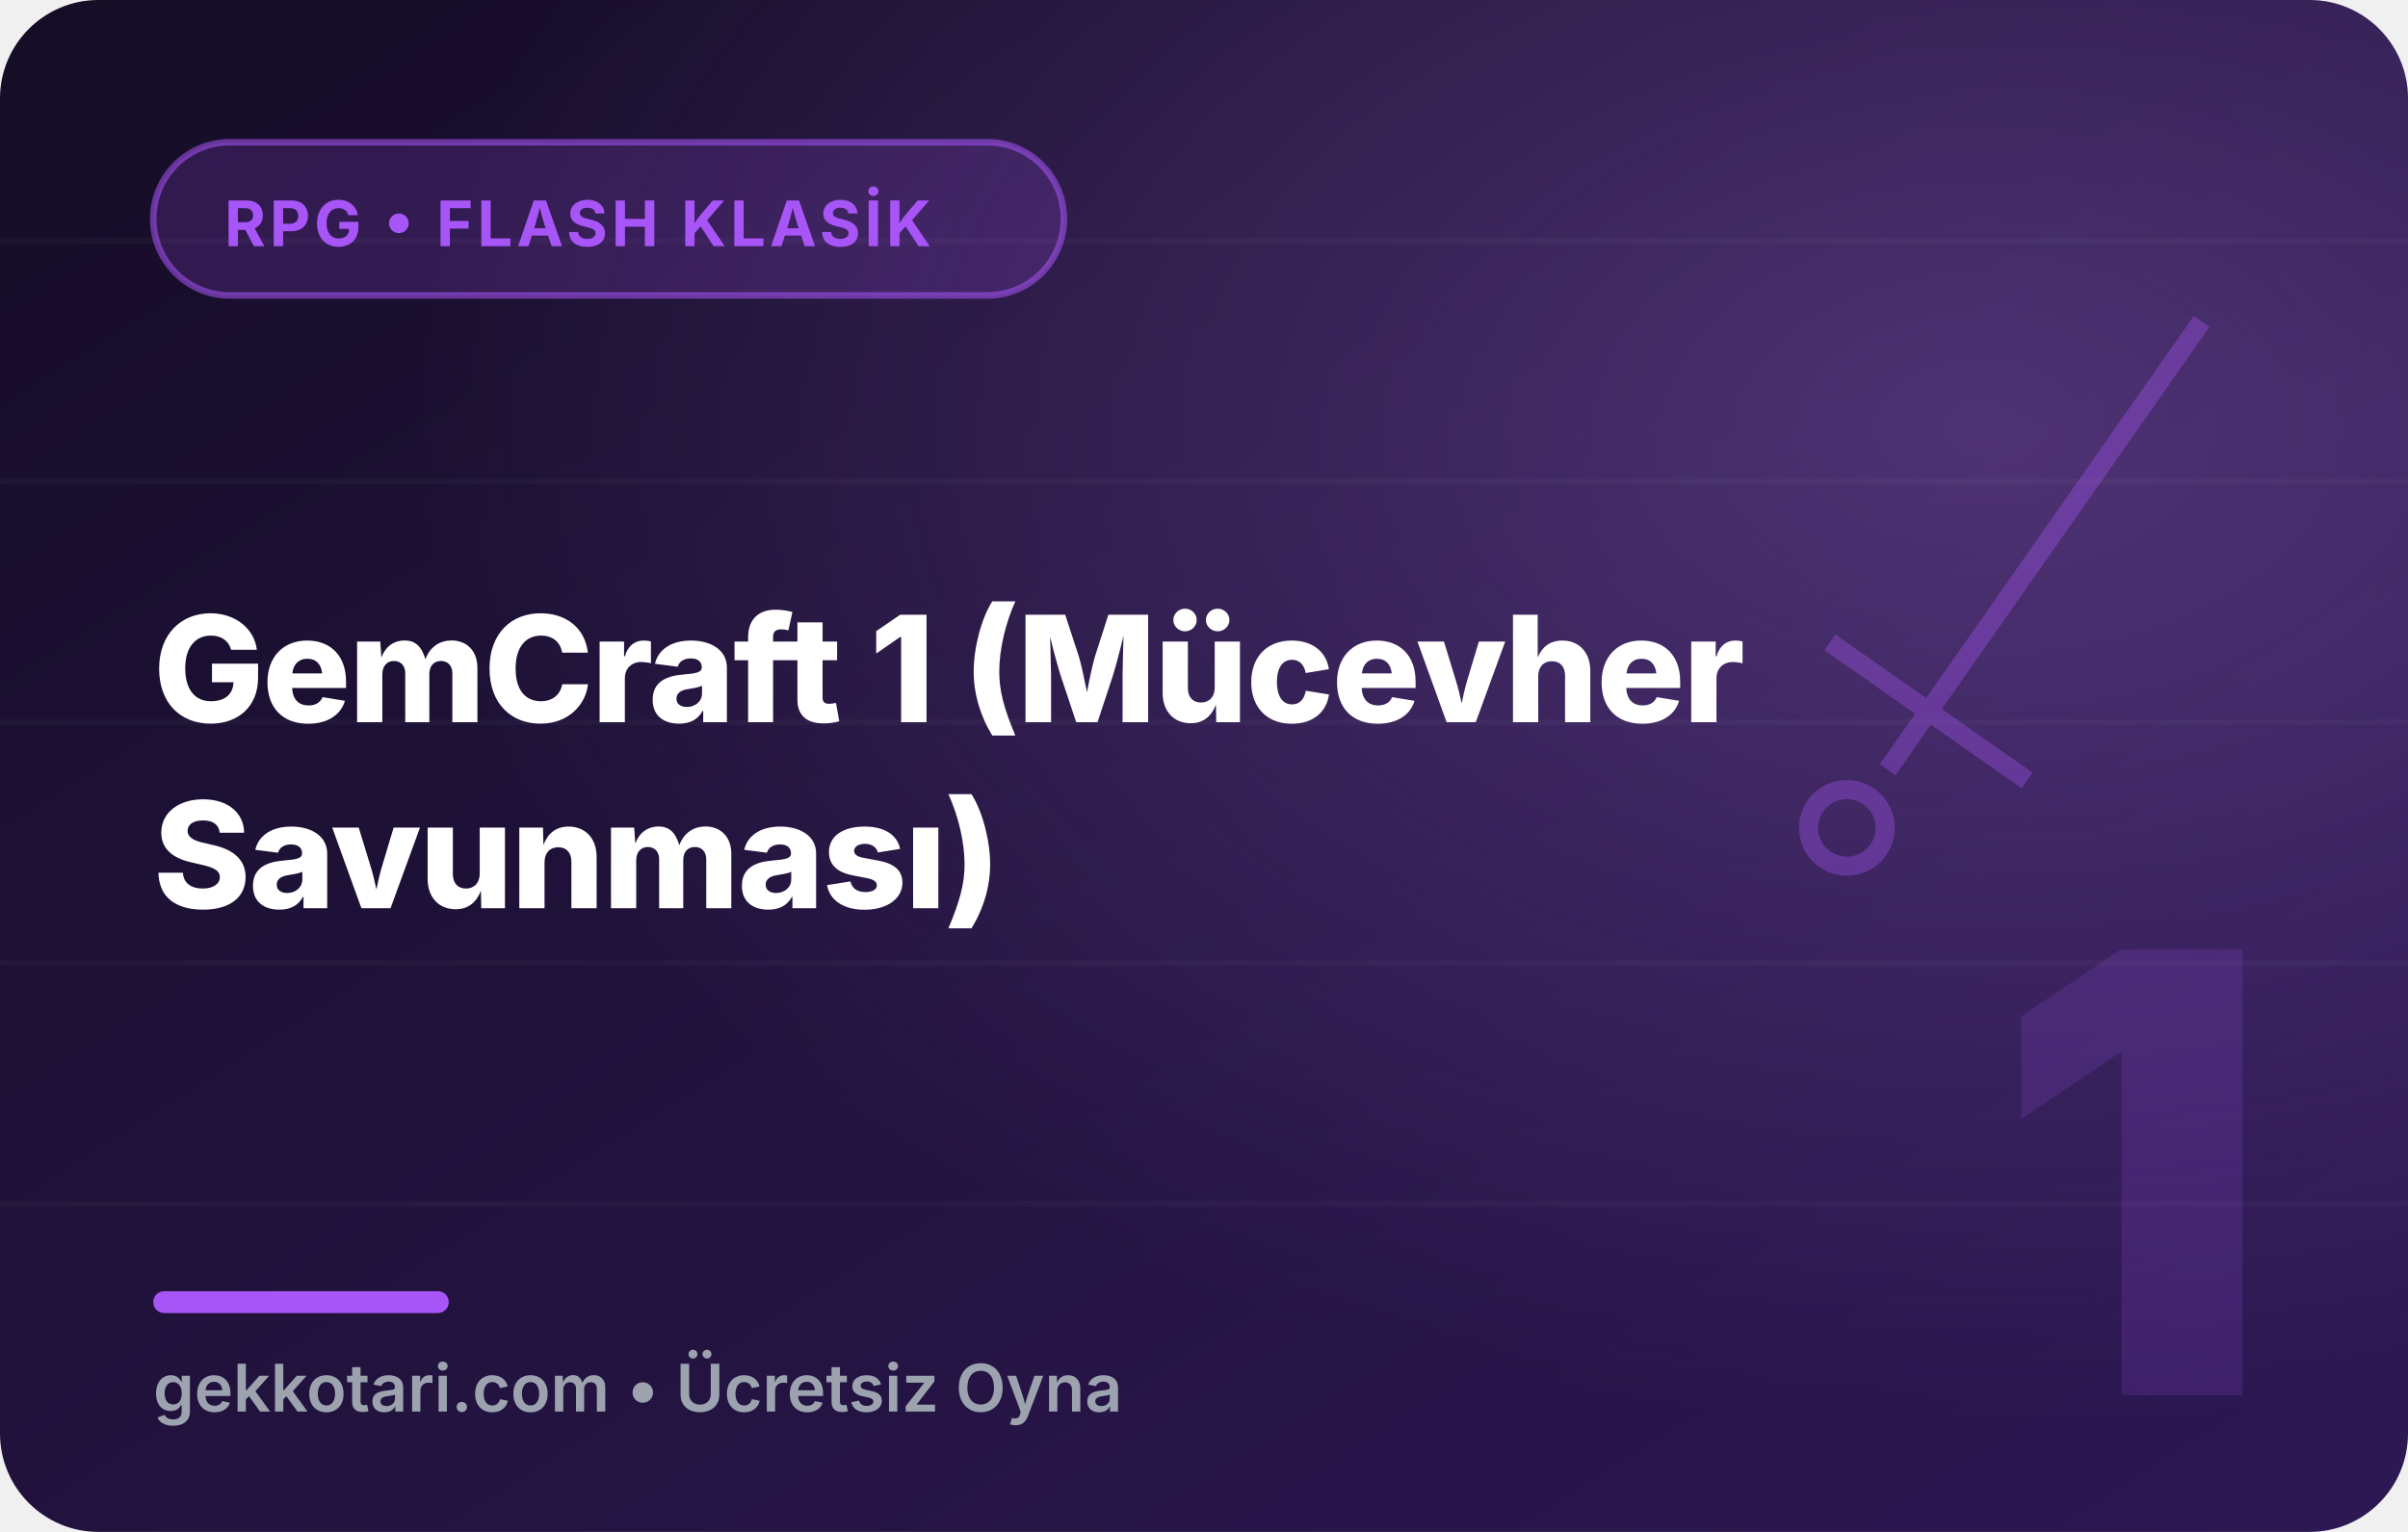
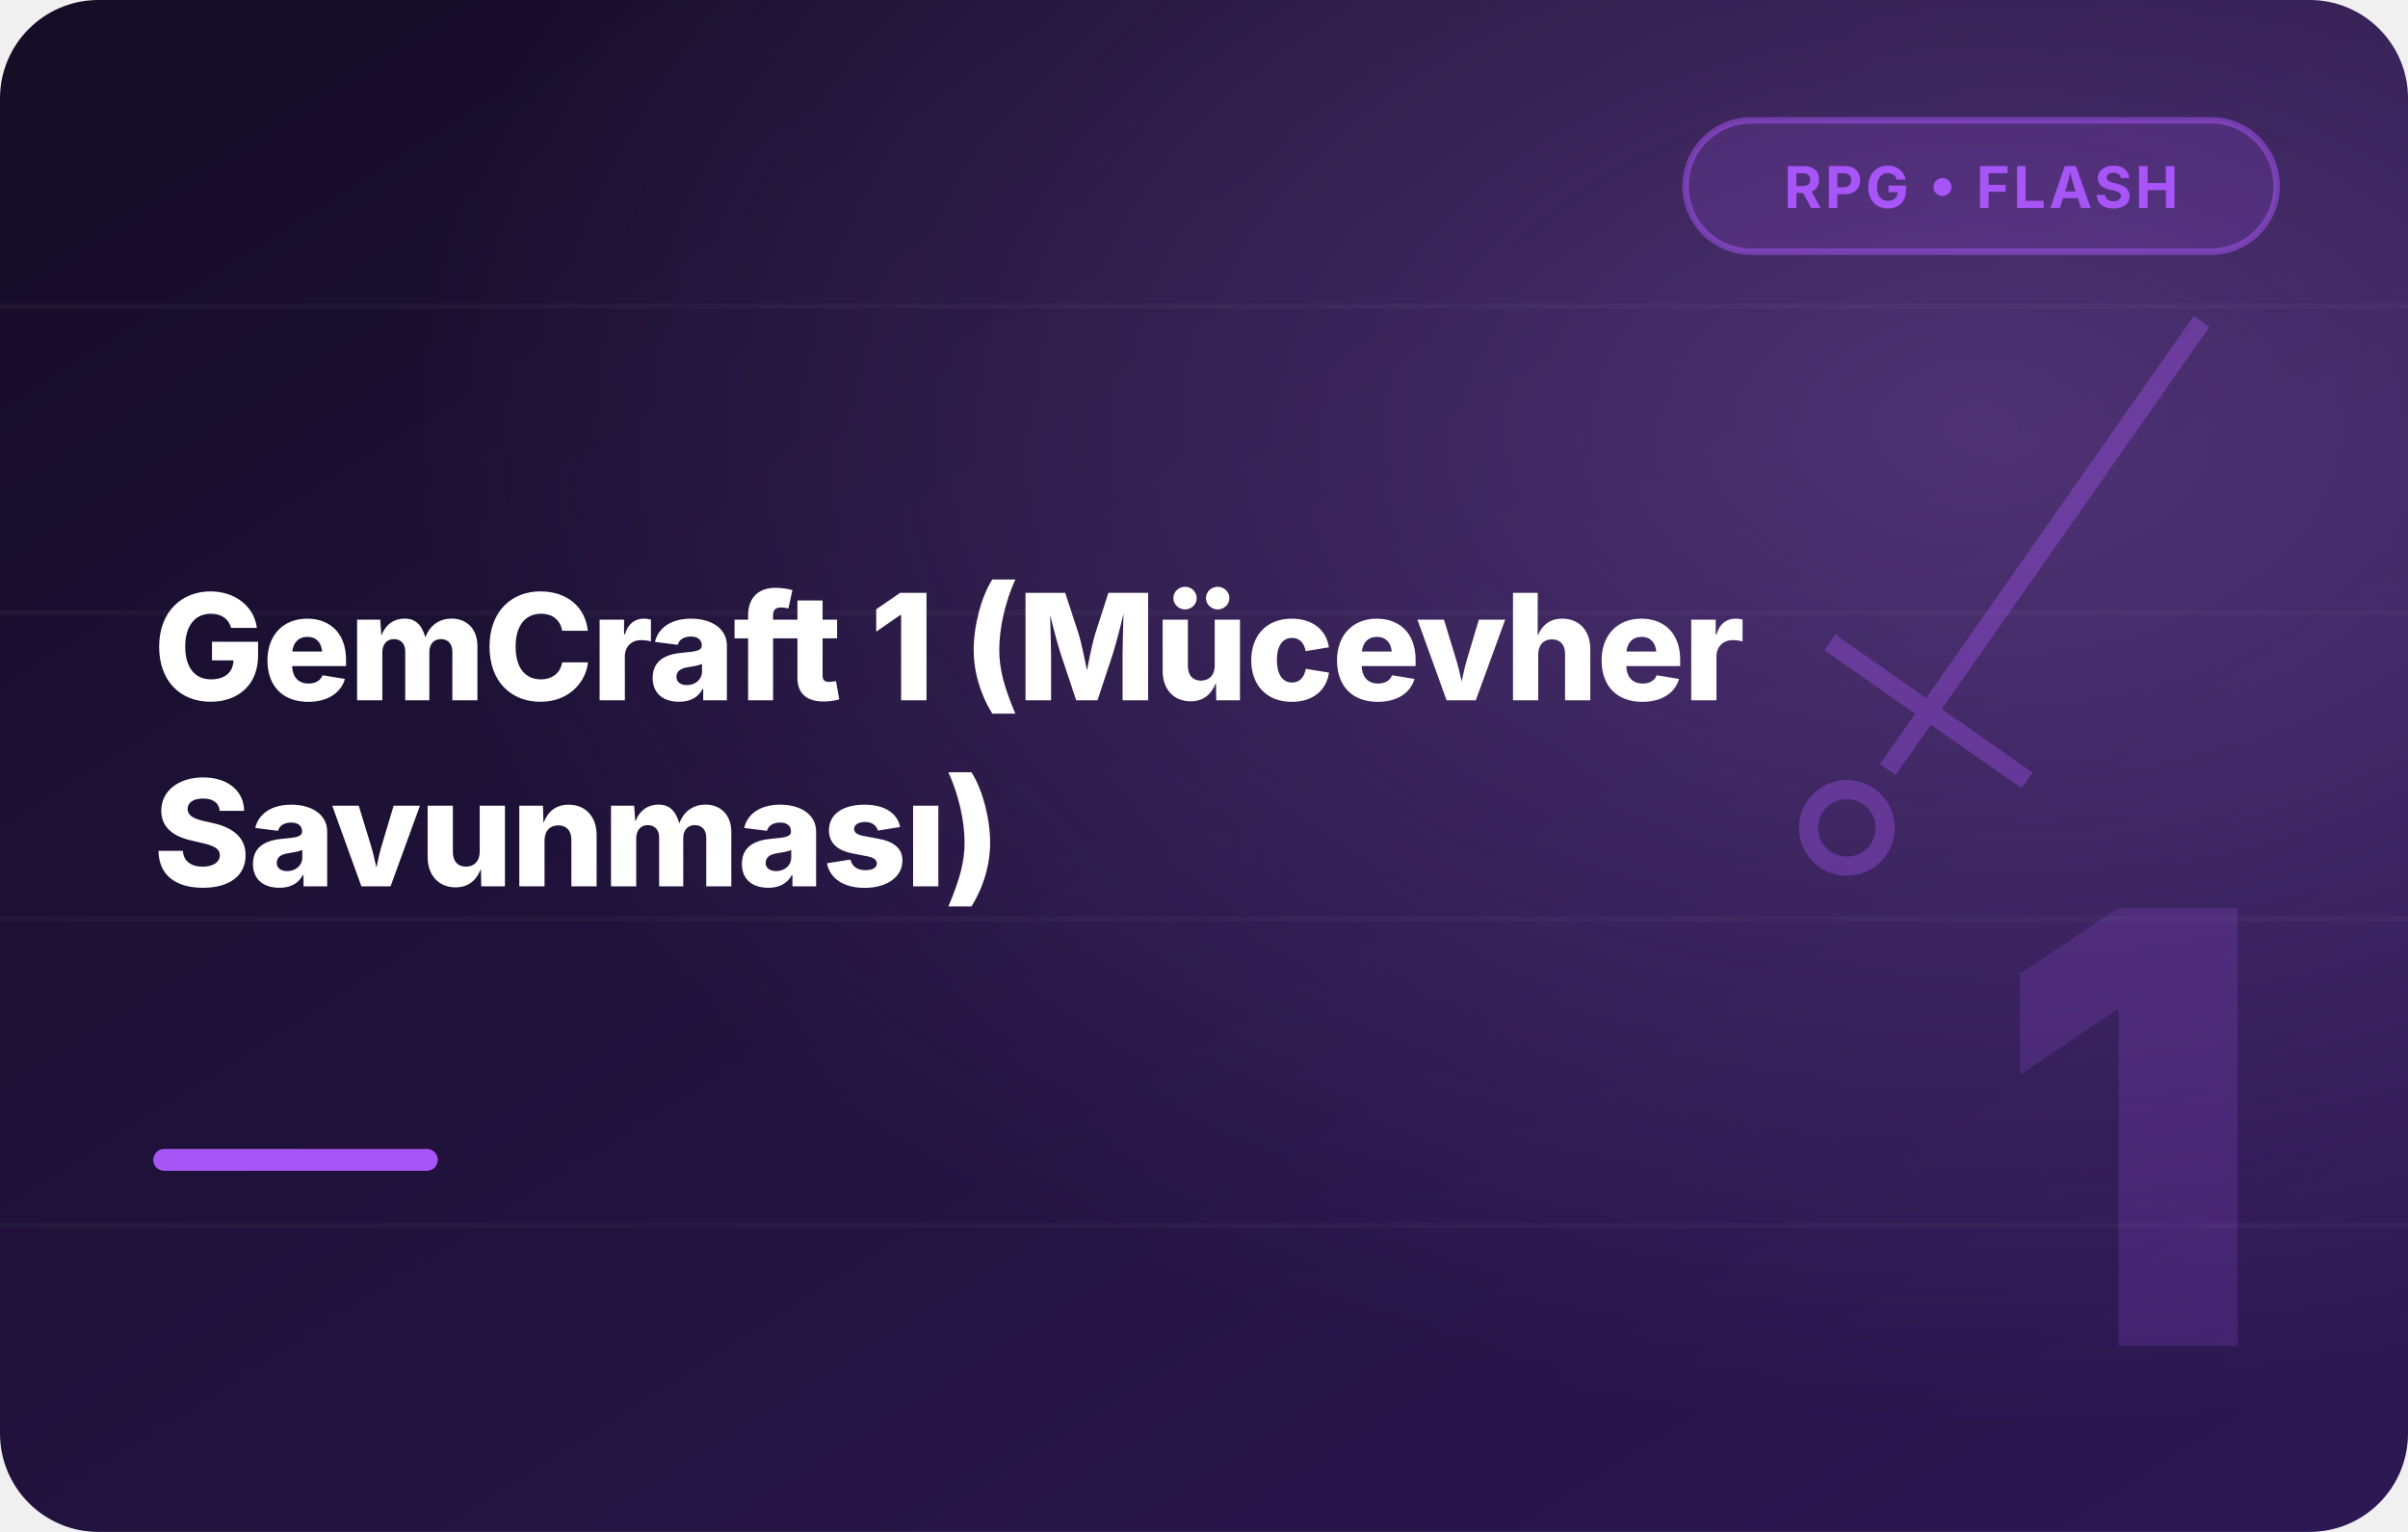
<svg xmlns="http://www.w3.org/2000/svg" viewBox="0 0 440 280" width="440" height="280">
  <defs>
    <linearGradient id="g-gemcraft-1-mucevher-savunmasi" x1="0" y1="0" x2="1" y2="1">
      <stop offset="0%" stop-color="#150d26" />
      <stop offset="100%" stop-color="#2d1854" />
    </linearGradient>
    <radialGradient id="r-gemcraft-1-mucevher-savunmasi" cx="0.82" cy="0.28" r="0.65">
      <stop offset="0%" stop-color="#c084fc" stop-opacity="0.28" />
      <stop offset="100%" stop-color="#c084fc" stop-opacity="0" />
    </radialGradient>
  </defs>
  <rect width="440" height="280" rx="18" fill="url(#g-gemcraft-1-mucevher-savunmasi)" />
  <rect width="440" height="280" rx="18" fill="url(#r-gemcraft-1-mucevher-savunmasi)" />
-   <path d="M0 44 H440 M0 88 H440 M0 132 H440 M0 176 H440 M0 220 H440" stroke="#ffffff" stroke-opacity="0.03" stroke-width="1" />
-   <text x="415" y="255" text-anchor="end" fill="#a855f7" fill-opacity="0.16" font-family="Inter,Arial,sans-serif" font-size="112" font-weight="900">1</text>
+   <path d="M0 56 H440 M0 112 H440 M0 168 H440 M0 224 H440" stroke="#ffffff" stroke-opacity="0.03" stroke-width="1" />
+   <text x="414" y="246" text-anchor="end" fill="#a855f7" fill-opacity="0.18" font-family="Inter,Arial,sans-serif" font-size="110" font-weight="900">1</text>
  <g transform="translate(365,112) rotate(35)" stroke="#a855f7" stroke-width="3.5" fill="none" opacity="0.35">
    <line x1="0" y1="-65" x2="0" y2="35" />
    <line x1="-22" y1="22" x2="22" y2="22" />
    <circle cx="0" cy="48" r="7" />
  </g>
-   <rect x="28" y="26" width="166.4" height="28" rx="14" fill="#a855f7" fill-opacity="0.18" stroke="#a855f7" stroke-opacity="0.55" stroke-width="1.2" />
-   <text x="41" y="45" fill="#a855f7" font-family="Inter,Segoe UI,Arial,sans-serif" font-size="11.5" font-weight="700" letter-spacing="0.7">RPG • FLASH KLASİK</text>
-   <text x="28" y="132" fill="#ffffff" font-family="Inter,Segoe UI,Arial,sans-serif" font-size="27" font-weight="800" letter-spacing="-0.4">GemCraft 1 (Mücevher</text>
-   <text x="28" y="166" fill="#ffffff" font-family="Inter,Segoe UI,Arial,sans-serif" font-size="27" font-weight="800" letter-spacing="-0.4">Savunması)</text>
-   <rect x="28" y="236" width="54" height="4" rx="2" fill="#a855f7" />
-   <text x="28" y="258" fill="#9ca3af" font-family="Inter,Segoe UI,Arial,sans-serif" font-size="12" font-weight="600">gekkotari.com • Ücretsiz Oyna</text>
+   <rect x="308" y="22" width="108" height="24" rx="12" fill="#a855f7" fill-opacity="0.16" stroke="#a855f7" stroke-opacity="0.5" stroke-width="1.2" />
+   <text x="362" y="38" text-anchor="middle" fill="#a855f7" font-family="Inter,Segoe UI,Arial,sans-serif" font-size="10.5" font-weight="700" letter-spacing="0.6">RPG • FLASH</text>
+   <text x="28" y="128" fill="#ffffff" font-family="Inter,Segoe UI,Arial,sans-serif" font-size="27" font-weight="800" letter-spacing="-0.4">GemCraft 1 (Mücevher</text>
+   <text x="28" y="162" fill="#ffffff" font-family="Inter,Segoe UI,Arial,sans-serif" font-size="27" font-weight="800" letter-spacing="-0.4">Savunması)</text>
+   <rect x="28" y="210" width="52" height="4" rx="2" fill="#a855f7" />
</svg>
